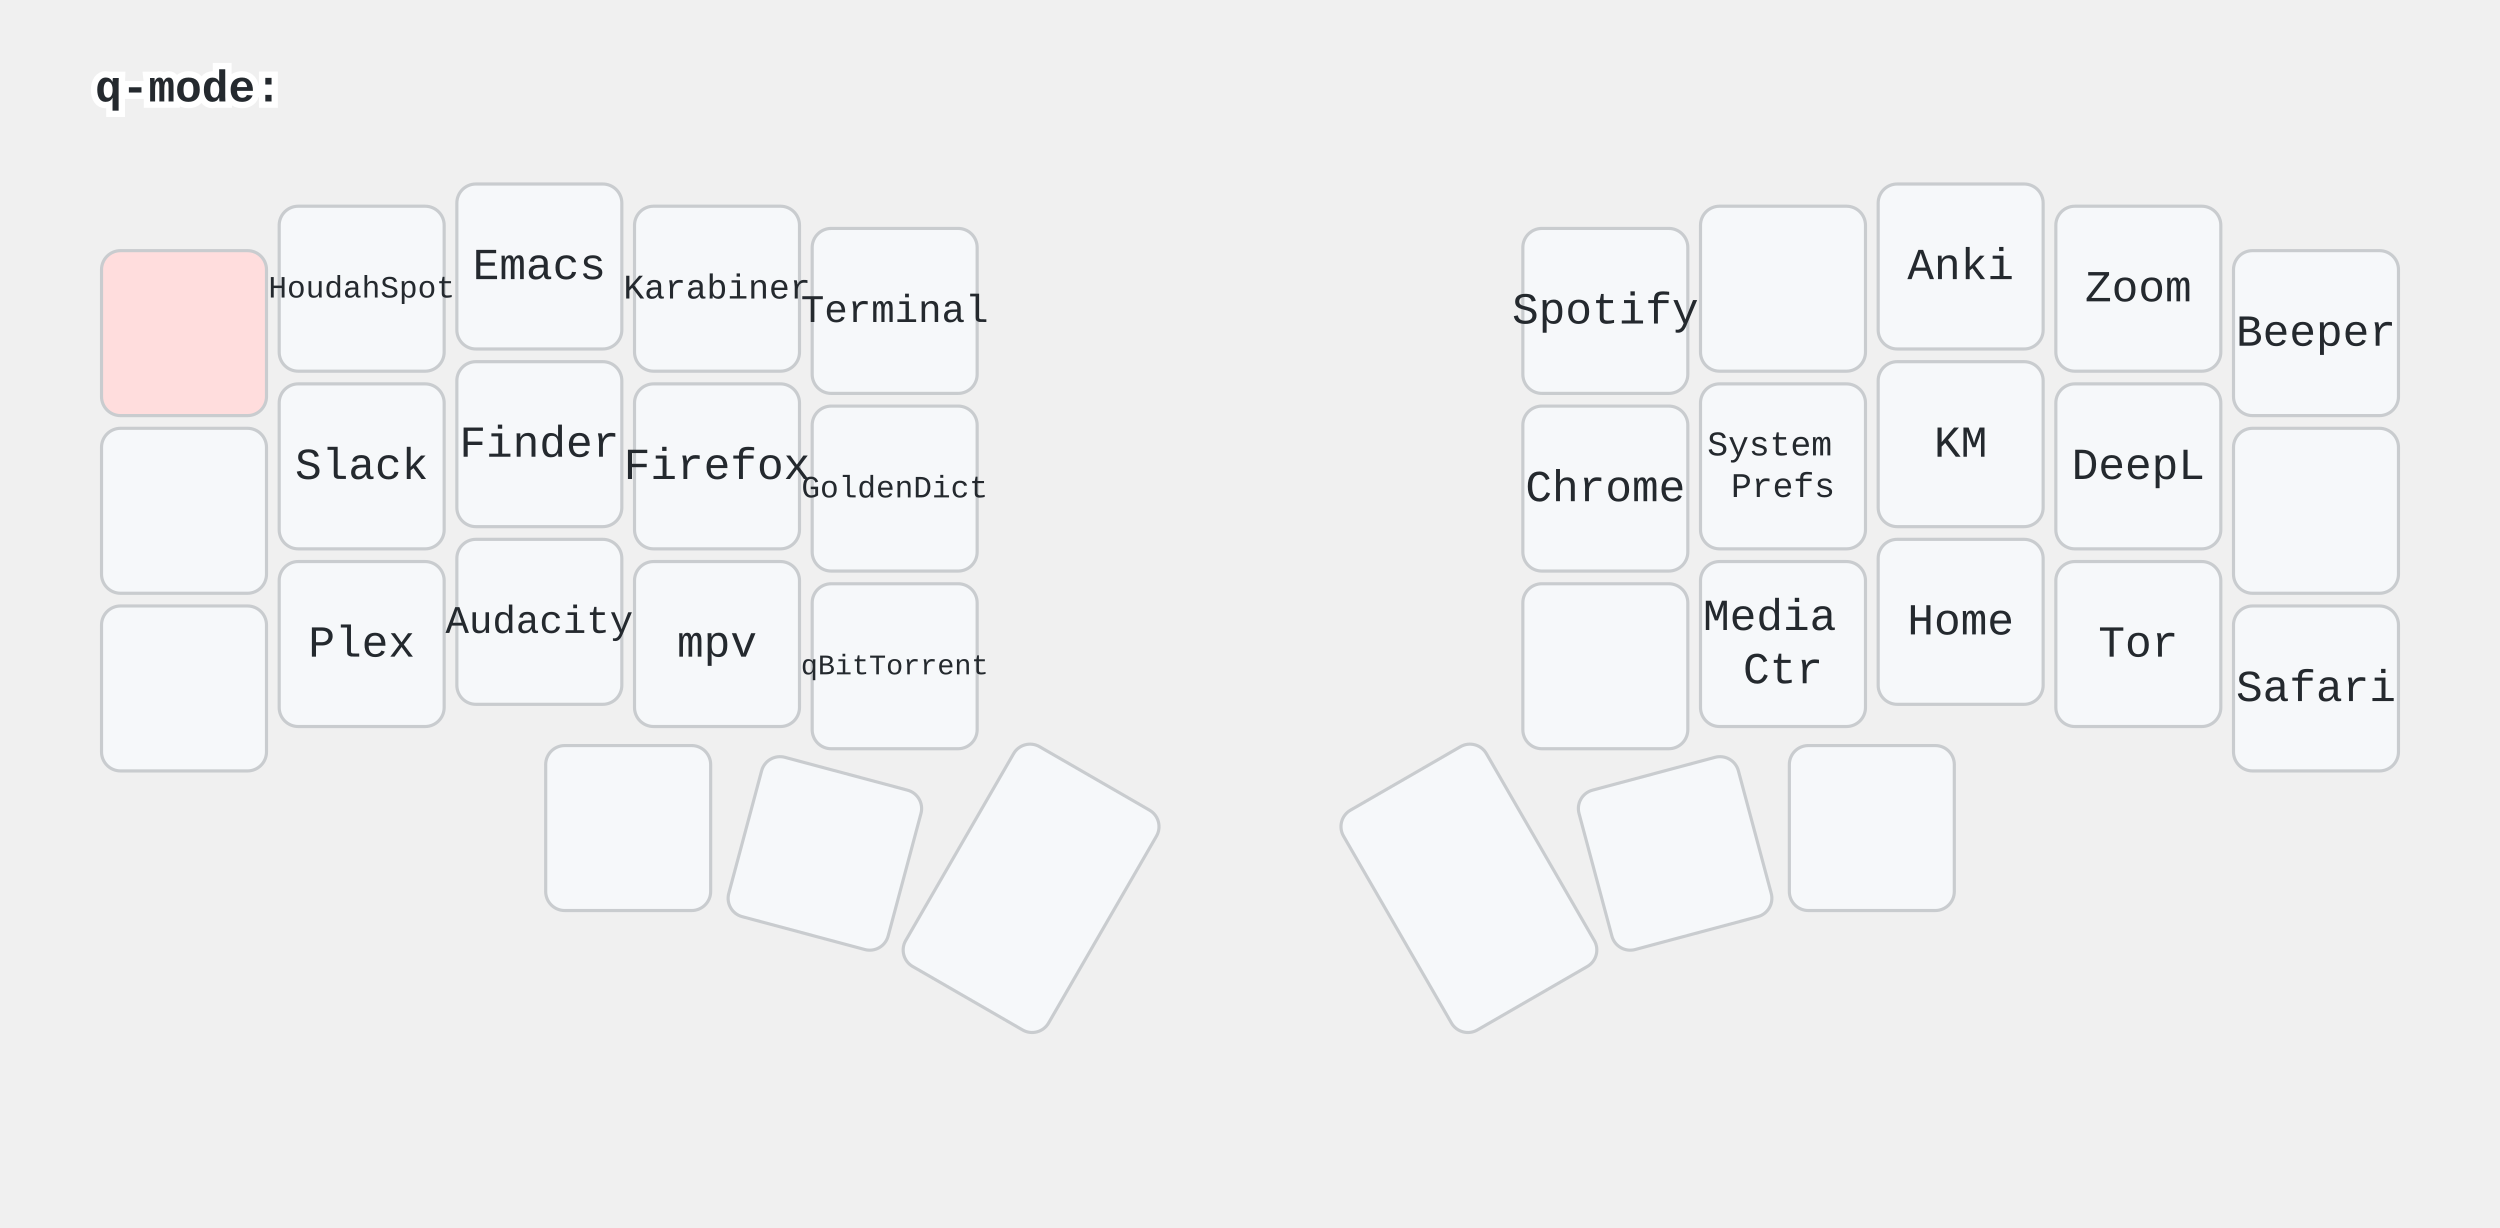
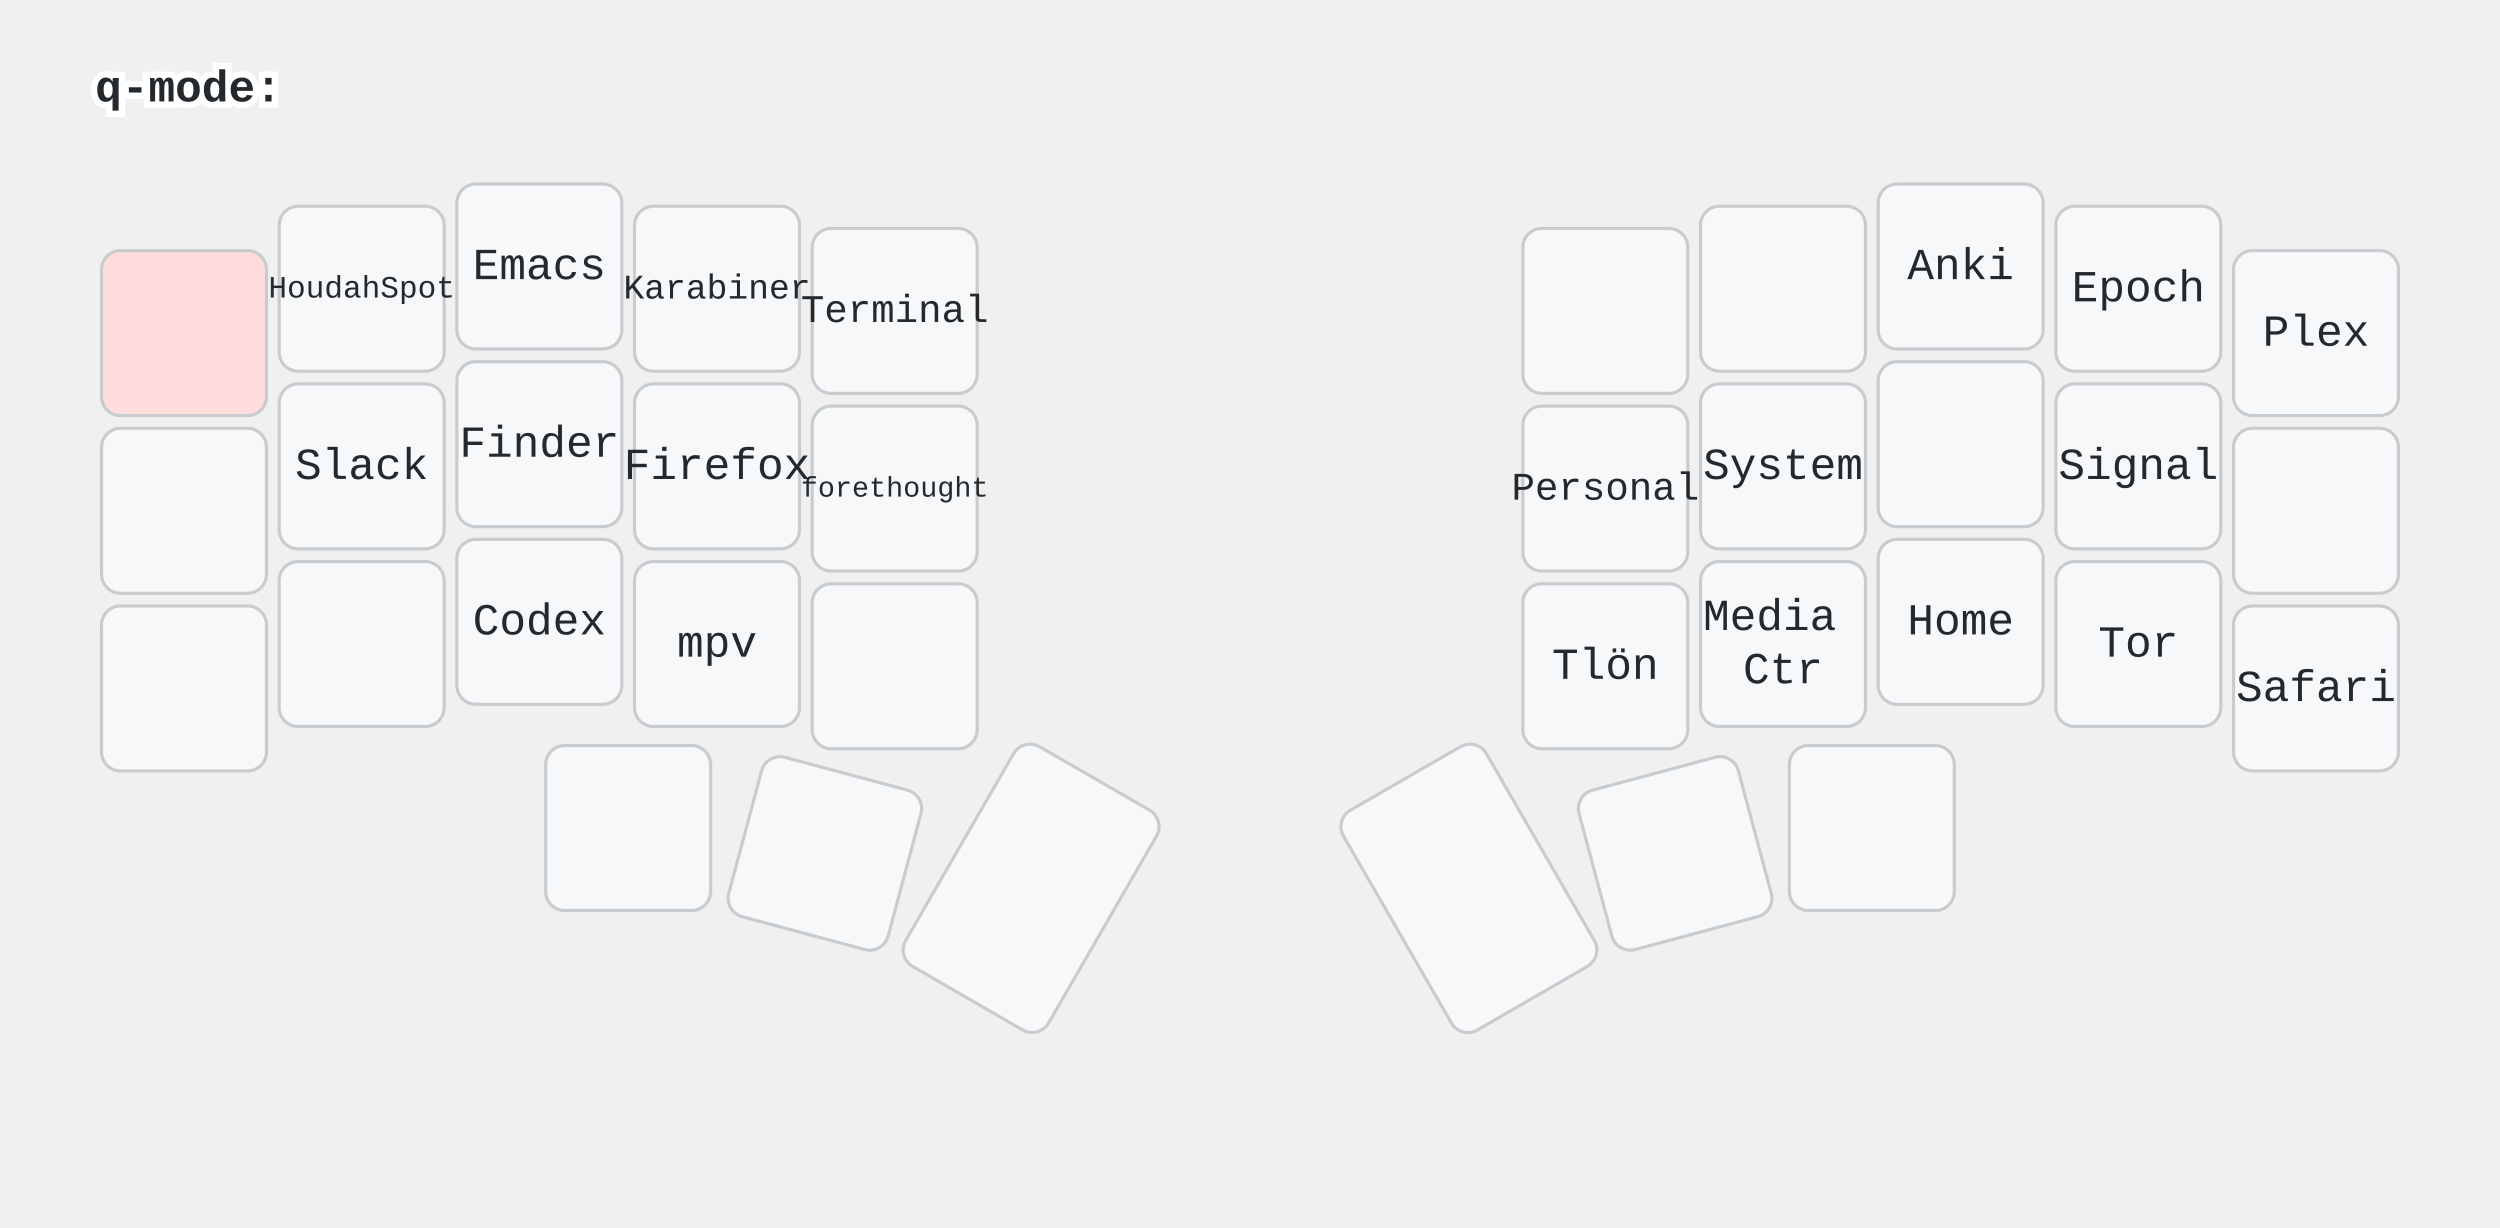
<svg xmlns="http://www.w3.org/2000/svg" width="788" height="387" viewBox="0 0 788 387" class="keymap">
  <style>/* inherit to force styles through use tags */
svg path {
    fill: inherit;
}

/* font and background color specifications */
svg.keymap {
    font-family: SFMono-Regular,Consolas,Liberation Mono,Menlo,monospace;
    font-size: 14px;
    font-kerning: normal;
    text-rendering: optimizeLegibility;
    fill: #24292e;
}

/* default key styling */
rect.key {
    fill: #f6f8fa;
}

rect.key, rect.combo {
    stroke: #c9cccf;
    stroke-width: 1;
}

/* default key side styling, only used is draw_key_sides is set */
rect.side {
    filter: brightness(90%);
}

/* color accent for combo boxes */
rect.combo, rect.combo-separate {
    fill: #cdf;
}

/* color accent for held keys */
rect.held, rect.combo.held {
    fill: #fdd;
}

/* color accent for ghost (optional) keys */
rect.ghost, rect.combo.ghost {
    stroke-dasharray: 4, 4;
    stroke-width: 2;
}

text {
    text-anchor: middle;
    dominant-baseline: middle;
}

/* styling for layer labels */
text.label {
    font-weight: bold;
    text-anchor: start;
    stroke: white;
    stroke-width: 4;
    paint-order: stroke;
}

/* styling for optional footer */
text.footer {
    text-anchor: end;
    dominant-baseline: auto;
    stroke: white;
    stroke-width: 4;
    paint-order: stroke;
}

/* styling for combo tap, and key non-tap label text */
text.combo, text.hold, text.shifted, text.left, text.right {
    font-size: 11px;
}

text.hold {
    text-anchor: middle;
    dominant-baseline: auto;
}

text.shifted {
    text-anchor: middle;
    dominant-baseline: hanging;
}

text.left {
    text-anchor: start;
}

text.right {
    text-anchor: end;
}

text.layer-activator {
    text-decoration: underline;
}

/* styling for hold/shifted label text in combo box */
text.combo.hold, text.combo.shifted, text.combo.left, text.combo.right {
    font-size: 8px;
}

/* lighter symbol for transparent keys */
text.trans {
    fill: #7b7e81;
}

/* styling for combo dendrons */
path.combo {
    stroke-width: 1;
    stroke: gray;
    fill: none;
}

/* Start Tabler Icons Cleanup */
/* cannot use height/width with glyphs */
.icon-tabler &gt; path {
    fill: inherit;
    stroke: inherit;
    stroke-width: 2;
}
/* hide tabler's default box */
.icon-tabler &gt; path[stroke="none"][fill="none"] {
    visibility: hidden;
}
/* End Tabler Icons Cleanup */
</style>
  <g transform="translate(30, 0)" class="layer-q-mode">
    <text x="0" y="28" class="label" id="q-mode">q-mode:</text>
    <g transform="translate(0, 56)">
      <g transform="translate(28, 49)" class="key held keypos-0">
        <rect rx="6" ry="6" x="-26" y="-26" width="52" height="52" class="key held" />
      </g>
      <g transform="translate(84, 35)" class="key keypos-1">
        <rect rx="6" ry="6" x="-26" y="-26" width="52" height="52" class="key" />
        <text x="0" y="0" class="key tap">
          <tspan style="font-size: 70%">HoudahSpot</tspan>
        </text>
      </g>
      <g transform="translate(140, 28)" class="key keypos-2">
        <rect rx="6" ry="6" x="-26" y="-26" width="52" height="52" class="key" />
        <text x="0" y="0" class="key tap">Emacs</text>
      </g>
      <g transform="translate(196, 35)" class="key keypos-3">
        <rect rx="6" ry="6" x="-26" y="-26" width="52" height="52" class="key" />
        <text x="0" y="0" class="key tap">
          <tspan style="font-size: 78%">Karabiner</tspan>
        </text>
      </g>
      <g transform="translate(252, 42)" class="key keypos-4">
        <rect rx="6" ry="6" x="-26" y="-26" width="52" height="52" class="key" />
        <text x="0" y="0" class="key tap">
          <tspan style="font-size: 88%">Terminal</tspan>
        </text>
      </g>
      <g transform="translate(476, 42)" class="key keypos-5">
        <rect rx="6" ry="6" x="-26" y="-26" width="52" height="52" class="key" />
-         <text x="0" y="0" class="key tap">Spotify</text>
      </g>
      <g transform="translate(532, 35)" class="key keypos-6">
        <rect rx="6" ry="6" x="-26" y="-26" width="52" height="52" class="key" />
      </g>
      <g transform="translate(588, 28)" class="key keypos-7">
        <rect rx="6" ry="6" x="-26" y="-26" width="52" height="52" class="key" />
        <text x="0" y="0" class="key tap">Anki</text>
      </g>
      <g transform="translate(644, 35)" class="key keypos-8">
        <rect rx="6" ry="6" x="-26" y="-26" width="52" height="52" class="key" />
-         <text x="0" y="0" class="key tap">Zoom</text>
+         <text x="0" y="0" class="key tap">Epoch</text>
      </g>
      <g transform="translate(700, 49)" class="key keypos-9">
        <rect rx="6" ry="6" x="-26" y="-26" width="52" height="52" class="key" />
-         <text x="0" y="0" class="key tap">Beeper</text>
+         <text x="0" y="0" class="key tap">Plex</text>
      </g>
      <g transform="translate(28, 105)" class="key keypos-10">
        <rect rx="6" ry="6" x="-26" y="-26" width="52" height="52" class="key" />
      </g>
      <g transform="translate(84, 91)" class="key keypos-11">
        <rect rx="6" ry="6" x="-26" y="-26" width="52" height="52" class="key" />
        <text x="0" y="0" class="key tap">Slack</text>
      </g>
      <g transform="translate(140, 84)" class="key keypos-12">
        <rect rx="6" ry="6" x="-26" y="-26" width="52" height="52" class="key" />
        <text x="0" y="0" class="key tap">Finder</text>
      </g>
      <g transform="translate(196, 91)" class="key keypos-13">
        <rect rx="6" ry="6" x="-26" y="-26" width="52" height="52" class="key" />
        <text x="0" y="0" class="key tap">Firefox</text>
      </g>
      <g transform="translate(252, 98)" class="key keypos-14">
        <rect rx="6" ry="6" x="-26" y="-26" width="52" height="52" class="key" />
        <text x="0" y="0" class="key tap">
-           <tspan style="font-size: 70%">GoldenDict</tspan>
+           <tspan style="font-size: 64%">forethought</tspan>
        </text>
      </g>
      <g transform="translate(476, 98)" class="key keypos-15">
        <rect rx="6" ry="6" x="-26" y="-26" width="52" height="52" class="key" />
-         <text x="0" y="0" class="key tap">Chrome</text>
+         <text x="0" y="0" class="key tap">
+           <tspan style="font-size: 88%">Personal</tspan>
+         </text>
      </g>
      <g transform="translate(532, 91)" class="key keypos-16">
        <rect rx="6" ry="6" x="-26" y="-26" width="52" height="52" class="key" />
-         <text x="0" y="0" class="key tap">
-           <tspan x="0" dy="-0.6em" style="font-size: 78%">System</tspan>
-           <tspan x="0" dy="1.2em" style="font-size: 78%">Prefs</tspan>
-         </text>
+         <text x="0" y="0" class="key tap">System</text>
      </g>
      <g transform="translate(588, 84)" class="key keypos-17">
        <rect rx="6" ry="6" x="-26" y="-26" width="52" height="52" class="key" />
-         <text x="0" y="0" class="key tap">KM</text>
      </g>
      <g transform="translate(644, 91)" class="key keypos-18">
        <rect rx="6" ry="6" x="-26" y="-26" width="52" height="52" class="key" />
-         <text x="0" y="0" class="key tap">DeepL</text>
+         <text x="0" y="0" class="key tap">Signal</text>
      </g>
      <g transform="translate(700, 105)" class="key keypos-19">
        <rect rx="6" ry="6" x="-26" y="-26" width="52" height="52" class="key" />
      </g>
      <g transform="translate(28, 161)" class="key keypos-20">
        <rect rx="6" ry="6" x="-26" y="-26" width="52" height="52" class="key" />
      </g>
      <g transform="translate(84, 147)" class="key keypos-21">
        <rect rx="6" ry="6" x="-26" y="-26" width="52" height="52" class="key" />
-         <text x="0" y="0" class="key tap">Plex</text>
      </g>
      <g transform="translate(140, 140)" class="key keypos-22">
        <rect rx="6" ry="6" x="-26" y="-26" width="52" height="52" class="key" />
-         <text x="0" y="0" class="key tap">
-           <tspan style="font-size: 88%">Audacity</tspan>
-         </text>
+         <text x="0" y="0" class="key tap">Codex</text>
      </g>
      <g transform="translate(196, 147)" class="key keypos-23">
        <rect rx="6" ry="6" x="-26" y="-26" width="52" height="52" class="key" />
        <text x="0" y="0" class="key tap">mpv</text>
      </g>
      <g transform="translate(252, 154)" class="key keypos-24">
        <rect rx="6" ry="6" x="-26" y="-26" width="52" height="52" class="key" />
-         <text x="0" y="0" class="key tap">
-           <tspan style="font-size: 64%">qBitTorrent</tspan>
-         </text>
      </g>
      <g transform="translate(476, 154)" class="key keypos-25">
        <rect rx="6" ry="6" x="-26" y="-26" width="52" height="52" class="key" />
+         <text x="0" y="0" class="key tap">Tlön</text>
      </g>
      <g transform="translate(532, 147)" class="key keypos-26">
        <rect rx="6" ry="6" x="-26" y="-26" width="52" height="52" class="key" />
        <text x="0" y="0" class="key tap">
          <tspan x="0" dy="-0.6em">Media</tspan>
          <tspan x="0" dy="1.2em">Ctr</tspan>
        </text>
      </g>
      <g transform="translate(588, 140)" class="key keypos-27">
        <rect rx="6" ry="6" x="-26" y="-26" width="52" height="52" class="key" />
        <text x="0" y="0" class="key tap">Home</text>
      </g>
      <g transform="translate(644, 147)" class="key keypos-28">
        <rect rx="6" ry="6" x="-26" y="-26" width="52" height="52" class="key" />
        <text x="0" y="0" class="key tap">Tor</text>
      </g>
      <g transform="translate(700, 161)" class="key keypos-29">
        <rect rx="6" ry="6" x="-26" y="-26" width="52" height="52" class="key" />
        <text x="0" y="0" class="key tap">Safari</text>
      </g>
      <g transform="translate(168, 205)" class="key keypos-30">
        <rect rx="6" ry="6" x="-26" y="-26" width="52" height="52" class="key" />
      </g>
      <g transform="translate(230, 213) rotate(15.0)" class="key keypos-31">
        <rect rx="6" ry="6" x="-26" y="-26" width="52" height="52" class="key" />
      </g>
      <g transform="translate(295, 224) rotate(30.0)" class="key keypos-32">
        <rect rx="6" ry="6" x="-26" y="-40" width="52" height="80" class="key" />
      </g>
      <g transform="translate(433, 224) rotate(-30.0)" class="key keypos-33">
        <rect rx="6" ry="6" x="-26" y="-40" width="52" height="80" class="key" />
      </g>
      <g transform="translate(498, 213) rotate(-15.0)" class="key keypos-34">
        <rect rx="6" ry="6" x="-26" y="-26" width="52" height="52" class="key" />
      </g>
      <g transform="translate(560, 205)" class="key keypos-35">
        <rect rx="6" ry="6" x="-26" y="-26" width="52" height="52" class="key" />
      </g>
    </g>
  </g>
</svg>
